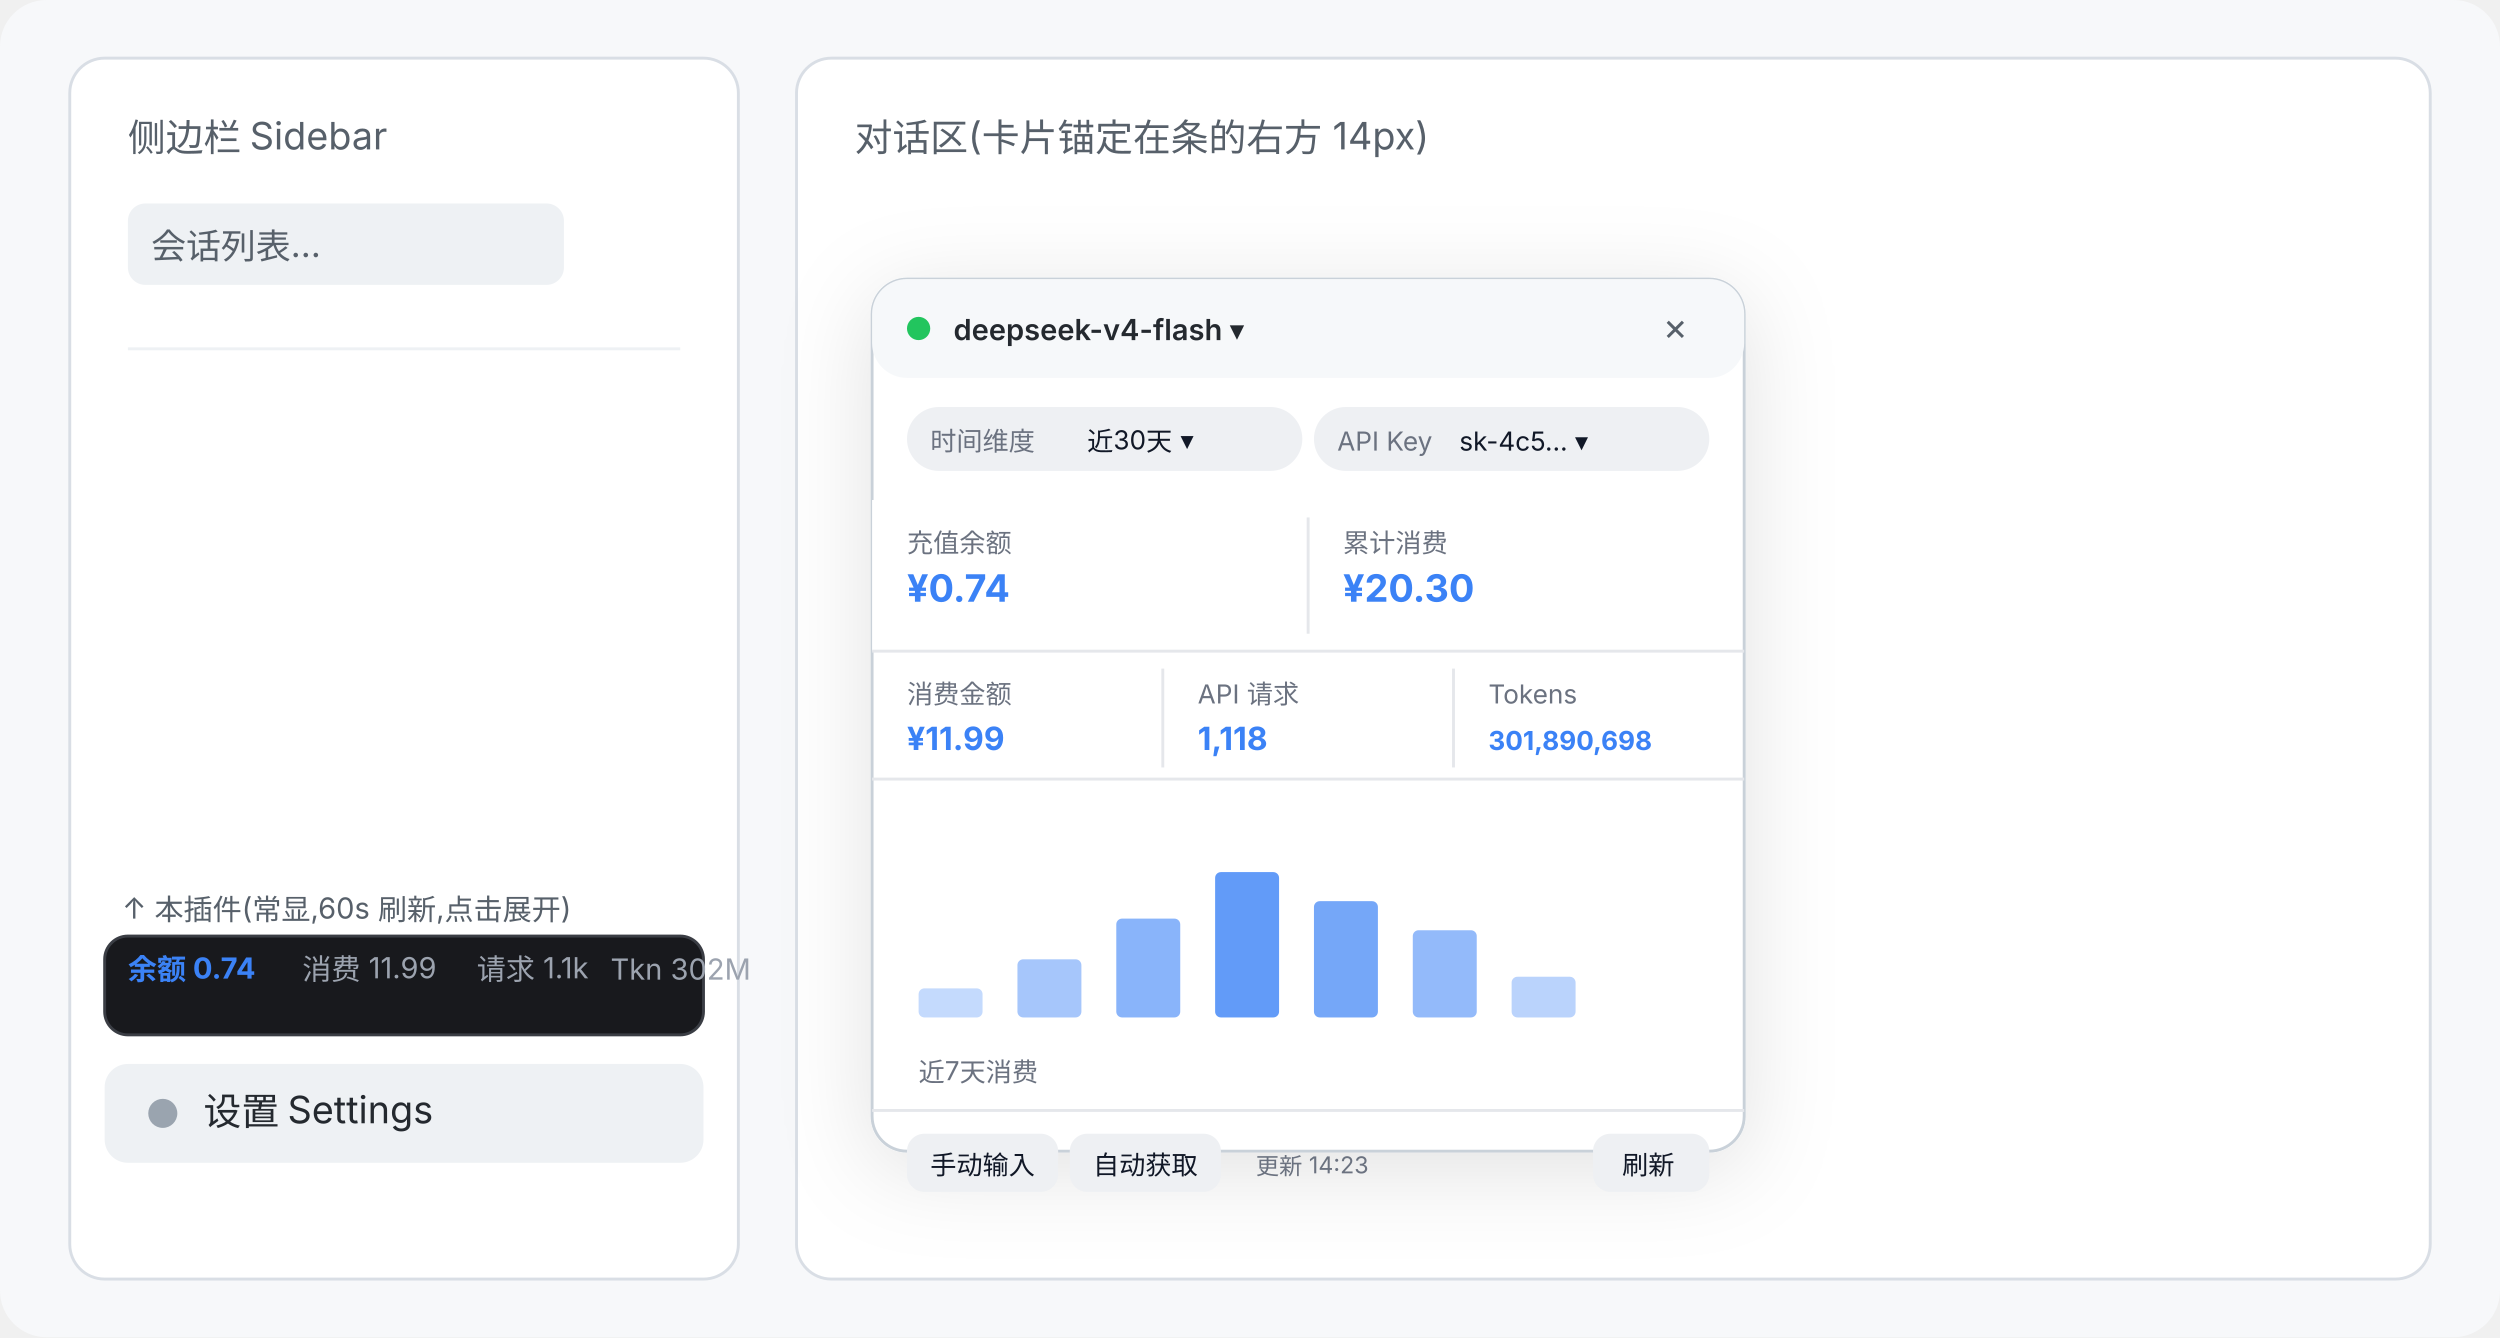
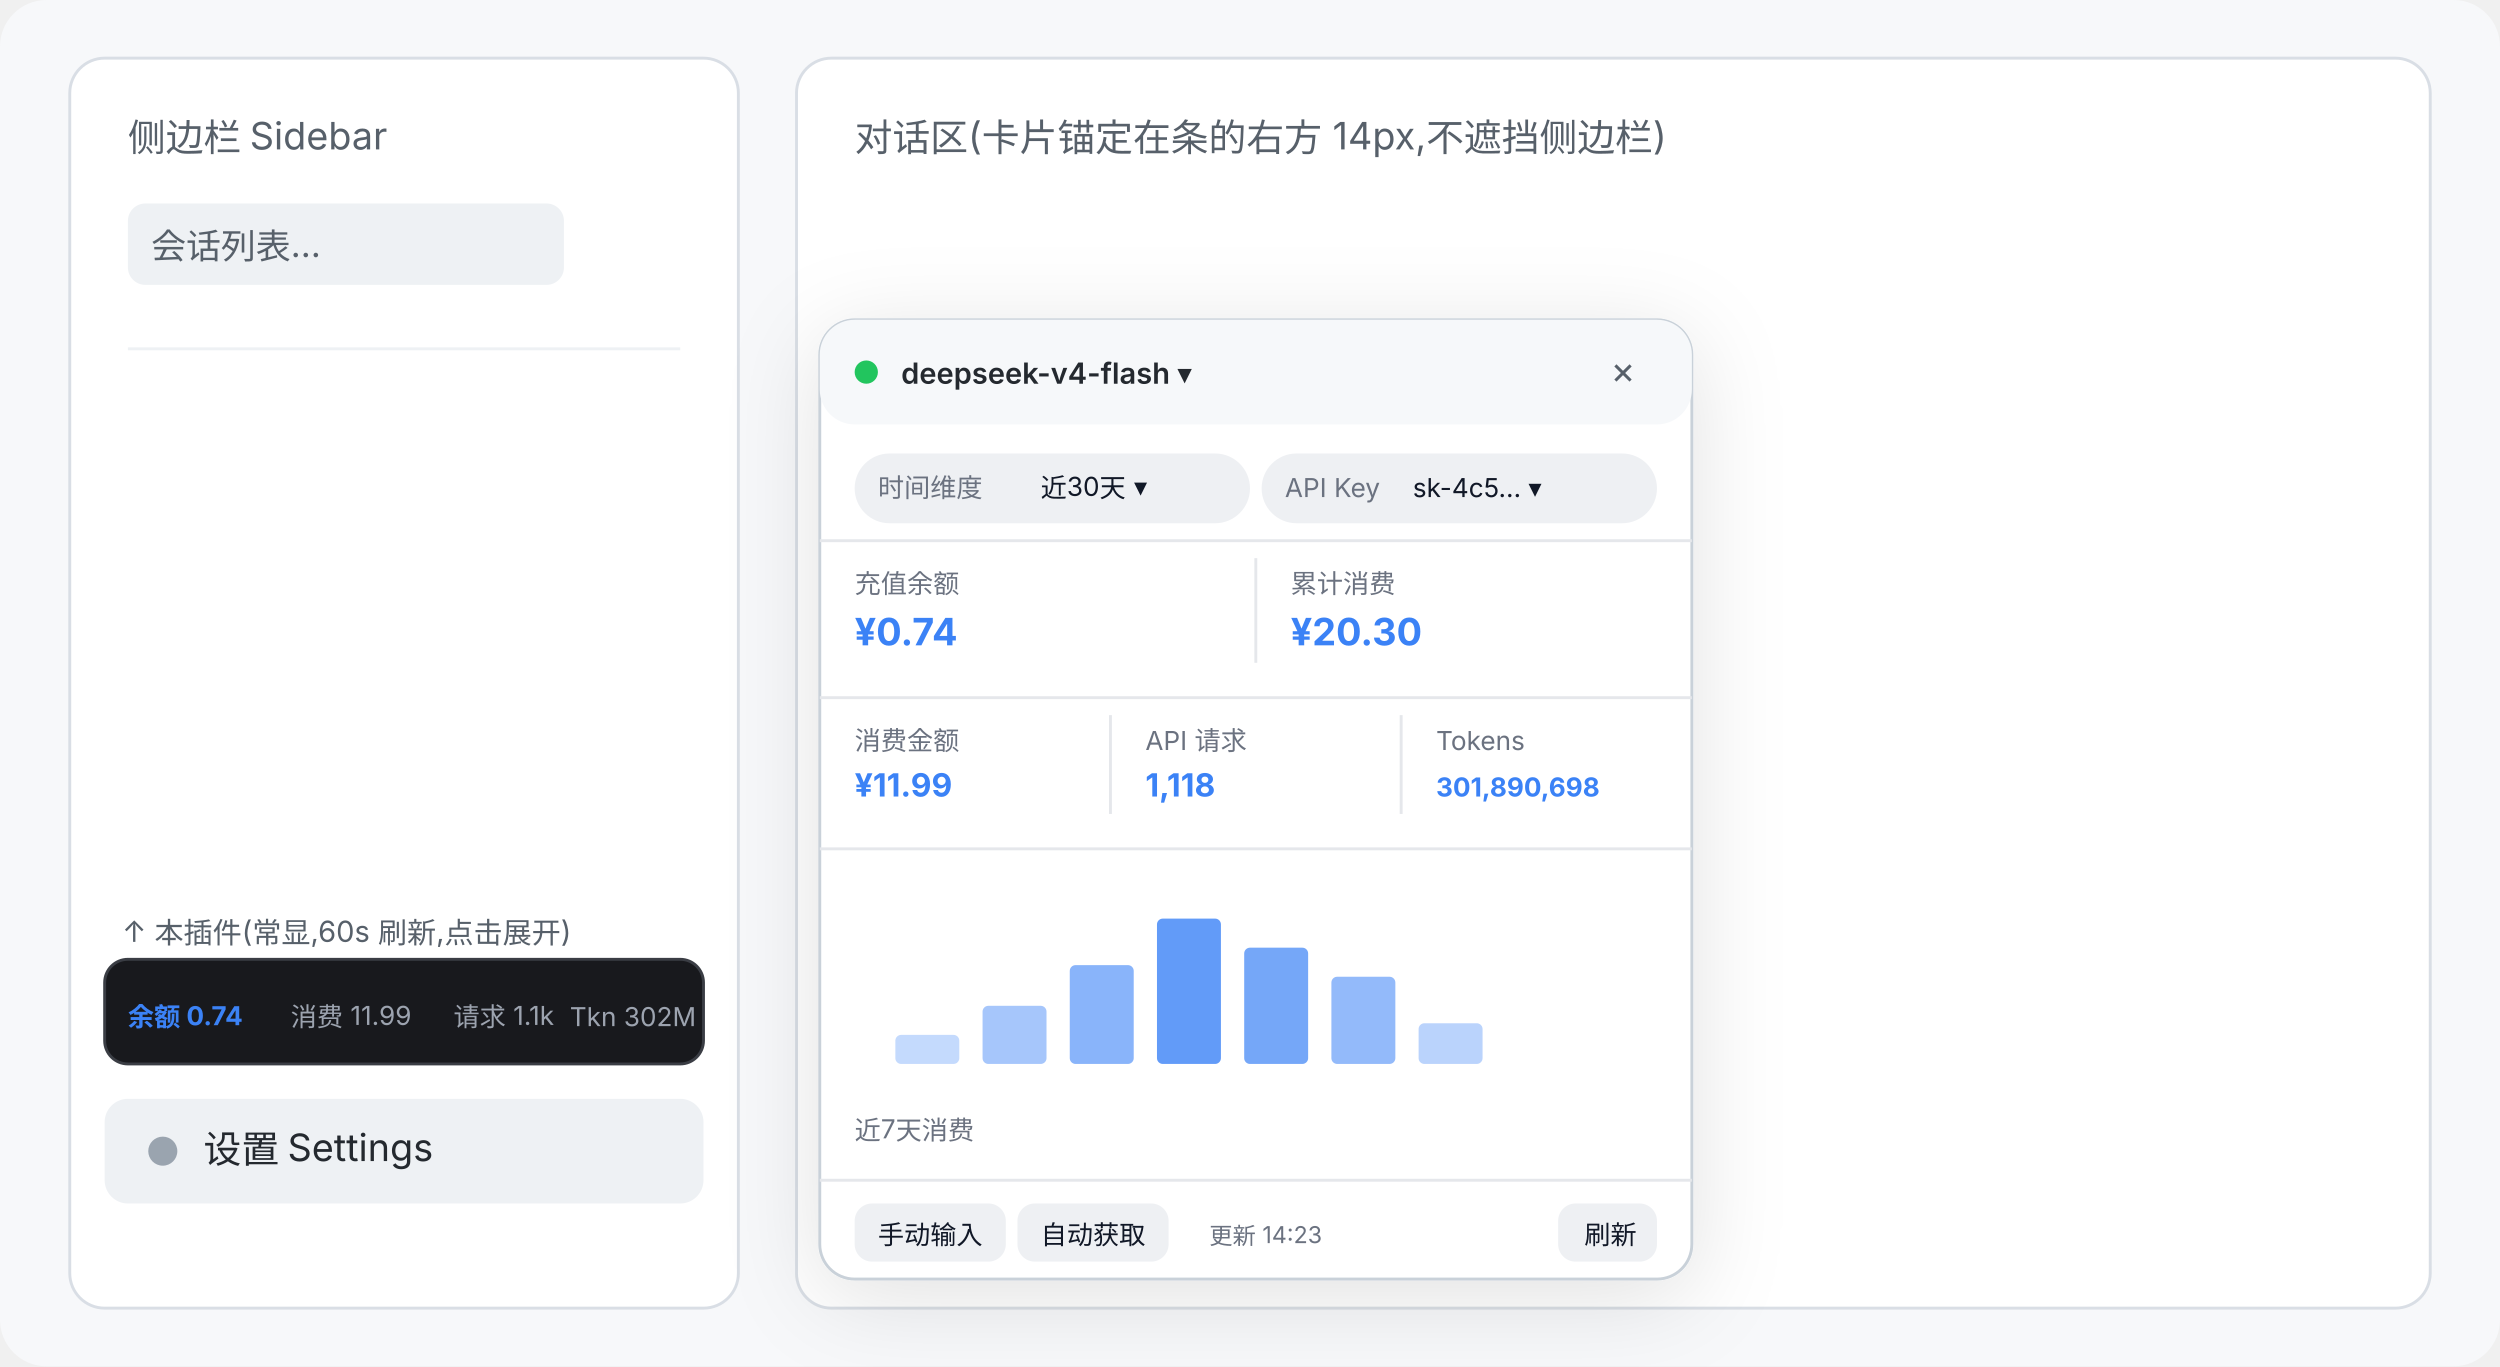
- <svg xmlns="http://www.w3.org/2000/svg" width="860" height="460" viewBox="0 0 860 460" font-family="system-ui, -apple-system, sans-serif">
-   <rect width="860" height="460" rx="16" fill="#f7f8fa" />
-   <rect x="24" y="20" width="230" height="420" rx="12" fill="#ffffff" stroke="#d9dee5" />
+ <svg xmlns="http://www.w3.org/2000/svg" width="860" height="470" viewBox="0 0 860 470" font-family="system-ui, -apple-system, sans-serif">
+   <rect width="860" height="470" rx="16" fill="#f7f8fa" />
+   <rect x="24" y="20" width="230" height="430" rx="12" fill="#ffffff" stroke="#d9dee5" />
  <text x="44" y="52" font-size="13" fill="#57606a">侧边栏 Sidebar</text>
  <rect x="44" y="70" width="150" height="28" rx="6" fill="#eef1f4" />
  <text x="52" y="89" font-size="12" fill="#57606a">会话列表…</text>
  <line x1="44" y1="120" x2="234" y2="120" stroke="#eef1f4" />
-   <rect x="36" y="322" width="206" height="34" rx="8" fill="#18191d" stroke="#3a3d44" />
-   <text x="44" y="337" font-size="10" font-weight="700" fill="#3b82f6">余额 0.74</text>
-   <text x="104" y="337" font-size="10" fill="#9ca3af">消费 11.99</text>
-   <text x="164" y="337" font-size="10" fill="#9ca3af">请求 1.1k</text>
-   <text x="210" y="337" font-size="10" fill="#9ca3af">Tkn 302M</text>
-   <text x="42" y="316" font-size="10" fill="#57606a">↑ 本插件(常显,60s 刷新,点击展开)</text>
-   <rect x="36" y="366" width="206" height="34" rx="8" fill="#eef1f4" />
-   <circle cx="56" cy="383" r="5" fill="#9aa4af" />
-   <text x="70" y="387" font-size="13" fill="#24292f">设置 Settings</text>
-   <rect x="274" y="20" width="562" height="420" rx="12" fill="#ffffff" stroke="#d9dee5" />
-   <text x="294" y="52" font-size="13" fill="#57606a">对话区(卡片锚定在条的右方 14px)</text>
-   <rect x="300" y="96" width="300" height="300" rx="12" fill="#ffffff" stroke="#c9d1d9" filter="drop-shadow(0 6px 16px rgba(0,0,0,0.12))" />
-   <rect x="300" y="96" width="300" height="34" rx="12" fill="#f6f8fa" />
-   <circle cx="316" cy="113" r="4" fill="#22c55e" />
-   <text x="328" y="117" font-size="10" font-weight="600" fill="#24292f">deepseek-v4-flash ▾</text>
-   <text x="572" y="117" font-size="13" fill="#57606a">×</text>
-   <rect x="312" y="140" width="136" height="22" rx="11" fill="#eef0f3" />
-   <text x="320" y="155" font-size="9" fill="#6b7280">时间维度</text>
-   <text x="374" y="155" font-size="9" fill="#111827">近30天 ▾</text>
-   <rect x="452" y="140" width="136" height="22" rx="11" fill="#eef0f3" />
-   <text x="460" y="155" font-size="9" fill="#6b7280">API Key</text>
-   <text x="502" y="155" font-size="9" fill="#111827">sk-4c5… ▾</text>
-   <rect x="300" y="172" width="150" height="52" fill="#ffffff" />
-   <text x="312" y="190" font-size="9" fill="#6b7280">充值余额</text>
-   <text x="312" y="207" font-size="13" font-weight="700" fill="#3b82f6">¥0.74</text>
-   <line x1="450" y1="178" x2="450" y2="218" stroke="#e5e7eb" />
-   <text x="462" y="190" font-size="9" fill="#6b7280">累计消费</text>
-   <text x="462" y="207" font-size="13" font-weight="700" fill="#3b82f6">¥20.30</text>
-   <line x1="300" y1="224" x2="600" y2="224" stroke="#e5e7eb" />
-   <text x="312" y="242" font-size="9" fill="#6b7280">消费金额</text>
-   <text x="312" y="258" font-size="11" font-weight="700" fill="#3b82f6">¥11.99</text>
-   <line x1="400" y1="230" x2="400" y2="264" stroke="#e5e7eb" />
-   <text x="412" y="242" font-size="9" fill="#6b7280">API 请求</text>
-   <text x="412" y="258" font-size="11" font-weight="700" fill="#3b82f6">1,118</text>
-   <line x1="500" y1="230" x2="500" y2="264" stroke="#e5e7eb" />
-   <text x="512" y="242" font-size="9" fill="#6b7280">Tokens</text>
-   <text x="512" y="258" font-size="9" font-weight="700" fill="#3b82f6">301,890,698</text>
-   <line x1="300" y1="268" x2="600" y2="268" stroke="#e5e7eb" />
-   <rect x="316" y="340" width="22" height="10" rx="2" fill="rgba(59,130,246,0.3)" />
-   <rect x="350" y="330" width="22" height="20" rx="2" fill="rgba(59,130,246,0.45)" />
-   <rect x="384" y="316" width="22" height="34" rx="2" fill="rgba(59,130,246,0.6)" />
-   <rect x="418" y="300" width="22" height="50" rx="2" fill="rgba(59,130,246,0.8)" />
-   <rect x="452" y="310" width="22" height="40" rx="2" fill="rgba(59,130,246,0.7)" />
-   <rect x="486" y="320" width="22" height="30" rx="2" fill="rgba(59,130,246,0.55)" />
-   <rect x="520" y="336" width="22" height="14" rx="2" fill="rgba(59,130,246,0.35)" />
-   <text x="316" y="372" font-size="9" fill="#6b7280">近7天消费</text>
-   <line x1="300" y1="382" x2="600" y2="382" stroke="#e5e7eb" />
-   <rect x="312" y="390" width="52" height="20" rx="6" fill="#eef0f3" />
-   <text x="320" y="404" font-size="9" fill="#111827">手动输入</text>
-   <rect x="368" y="390" width="52" height="20" rx="6" fill="#eef0f3" />
-   <text x="376" y="404" font-size="9" fill="#111827">自动获取</text>
-   <text x="432" y="404" font-size="8" fill="#6b7280">更新 14:23</text>
-   <rect x="548" y="390" width="40" height="20" rx="6" fill="#eef0f3" />
-   <text x="558" y="404" font-size="9" fill="#111827">刷新</text>
+   <rect x="36" y="330" width="206" height="36" rx="8" fill="#18191d" stroke="#3a3d44" />
+   <text x="44" y="353" font-size="9" font-weight="700" fill="#3b82f6">余额 0.74</text>
+   <text x="100" y="353" font-size="9" fill="#9ca3af">消费 11.99</text>
+   <text x="156" y="353" font-size="9" fill="#9ca3af">请求 1.1k</text>
+   <text x="196" y="353" font-size="9" fill="#9ca3af">Tkn 302M</text>
+   <text x="42" y="324" font-size="10" fill="#57606a">↑ 本插件(常显,60s 刷新,点击展开)</text>
+   <rect x="36" y="378" width="206" height="36" rx="8" fill="#eef1f4" />
+   <circle cx="56" cy="396" r="5" fill="#9aa4af" />
+   <text x="70" y="400" font-size="13" fill="#24292f">设置 Settings</text>
+   <rect x="274" y="20" width="562" height="430" rx="12" fill="#ffffff" stroke="#d9dee5" />
+   <text x="294" y="52" font-size="13" fill="#57606a">对话区(卡片锚定在条的右方 14px,不遮挡侧边栏)</text>
+   <rect x="282" y="110" width="300" height="330" rx="12" fill="#ffffff" stroke="#c9d1d9" filter="drop-shadow(0 6px 16px rgba(0,0,0,0.12))" />
+   <rect x="282" y="110" width="300" height="36" rx="12" fill="#f6f8fa" />
+   <circle cx="298" cy="128" r="4" fill="#22c55e" />
+   <text x="310" y="132" font-size="10" font-weight="600" fill="#24292f">deepseek-v4-flash ▾</text>
+   <text x="554" y="132" font-size="13" fill="#57606a">×</text>
+   <rect x="294" y="156" width="136" height="24" rx="12" fill="#eef0f3" />
+   <text x="302" y="171" font-size="9" fill="#6b7280">时间维度</text>
+   <text x="358" y="171" font-size="9" fill="#111827">近30天 ▾</text>
+   <rect x="434" y="156" width="136" height="24" rx="12" fill="#eef0f3" />
+   <text x="442" y="171" font-size="9" fill="#6b7280">API Key</text>
+   <text x="486" y="171" font-size="9" fill="#111827">sk-4c5… ▾</text>
+   <line x1="282" y1="186" x2="582" y2="186" stroke="#e5e7eb" />
+   <text x="294" y="204" font-size="9" fill="#6b7280">充值余额</text>
+   <text x="294" y="222" font-size="13" font-weight="700" fill="#3b82f6">¥0.74</text>
+   <line x1="432" y1="192" x2="432" y2="228" stroke="#e5e7eb" />
+   <text x="444" y="204" font-size="9" fill="#6b7280">累计消费</text>
+   <text x="444" y="222" font-size="13" font-weight="700" fill="#3b82f6">¥20.30</text>
+   <line x1="282" y1="240" x2="582" y2="240" stroke="#e5e7eb" />
+   <text x="294" y="258" font-size="9" fill="#6b7280">消费金额</text>
+   <text x="294" y="274" font-size="11" font-weight="700" fill="#3b82f6">¥11.99</text>
+   <line x1="382" y1="246" x2="382" y2="280" stroke="#e5e7eb" />
+   <text x="394" y="258" font-size="9" fill="#6b7280">API 请求</text>
+   <text x="394" y="274" font-size="11" font-weight="700" fill="#3b82f6">1,118</text>
+   <line x1="482" y1="246" x2="482" y2="280" stroke="#e5e7eb" />
+   <text x="494" y="258" font-size="9" fill="#6b7280">Tokens</text>
+   <text x="494" y="274" font-size="9" font-weight="700" fill="#3b82f6">301,890,698</text>
+   <line x1="282" y1="292" x2="582" y2="292" stroke="#e5e7eb" />
+   <rect x="308" y="356" width="22" height="10" rx="2" fill="rgba(59,130,246,0.3)" />
+   <rect x="338" y="346" width="22" height="20" rx="2" fill="rgba(59,130,246,0.45)" />
+   <rect x="368" y="332" width="22" height="34" rx="2" fill="rgba(59,130,246,0.6)" />
+   <rect x="398" y="316" width="22" height="50" rx="2" fill="rgba(59,130,246,0.8)" />
+   <rect x="428" y="326" width="22" height="40" rx="2" fill="rgba(59,130,246,0.7)" />
+   <rect x="458" y="336" width="22" height="30" rx="2" fill="rgba(59,130,246,0.55)" />
+   <rect x="488" y="352" width="22" height="14" rx="2" fill="rgba(59,130,246,0.35)" />
+   <text x="294" y="392" font-size="9" fill="#6b7280">近7天消费</text>
+   <line x1="282" y1="406" x2="582" y2="406" stroke="#e5e7eb" />
+   <rect x="294" y="414" width="52" height="20" rx="6" fill="#eef0f3" />
+   <text x="302" y="428" font-size="9" fill="#111827">手动输入</text>
+   <rect x="350" y="414" width="52" height="20" rx="6" fill="#eef0f3" />
+   <text x="358" y="428" font-size="9" fill="#111827">自动获取</text>
+   <text x="416" y="428" font-size="8" fill="#6b7280">更新 14:23</text>
+   <rect x="536" y="414" width="34" height="20" rx="6" fill="#eef0f3" />
+   <text x="545" y="428" font-size="9" fill="#111827">刷新</text>
</svg>
